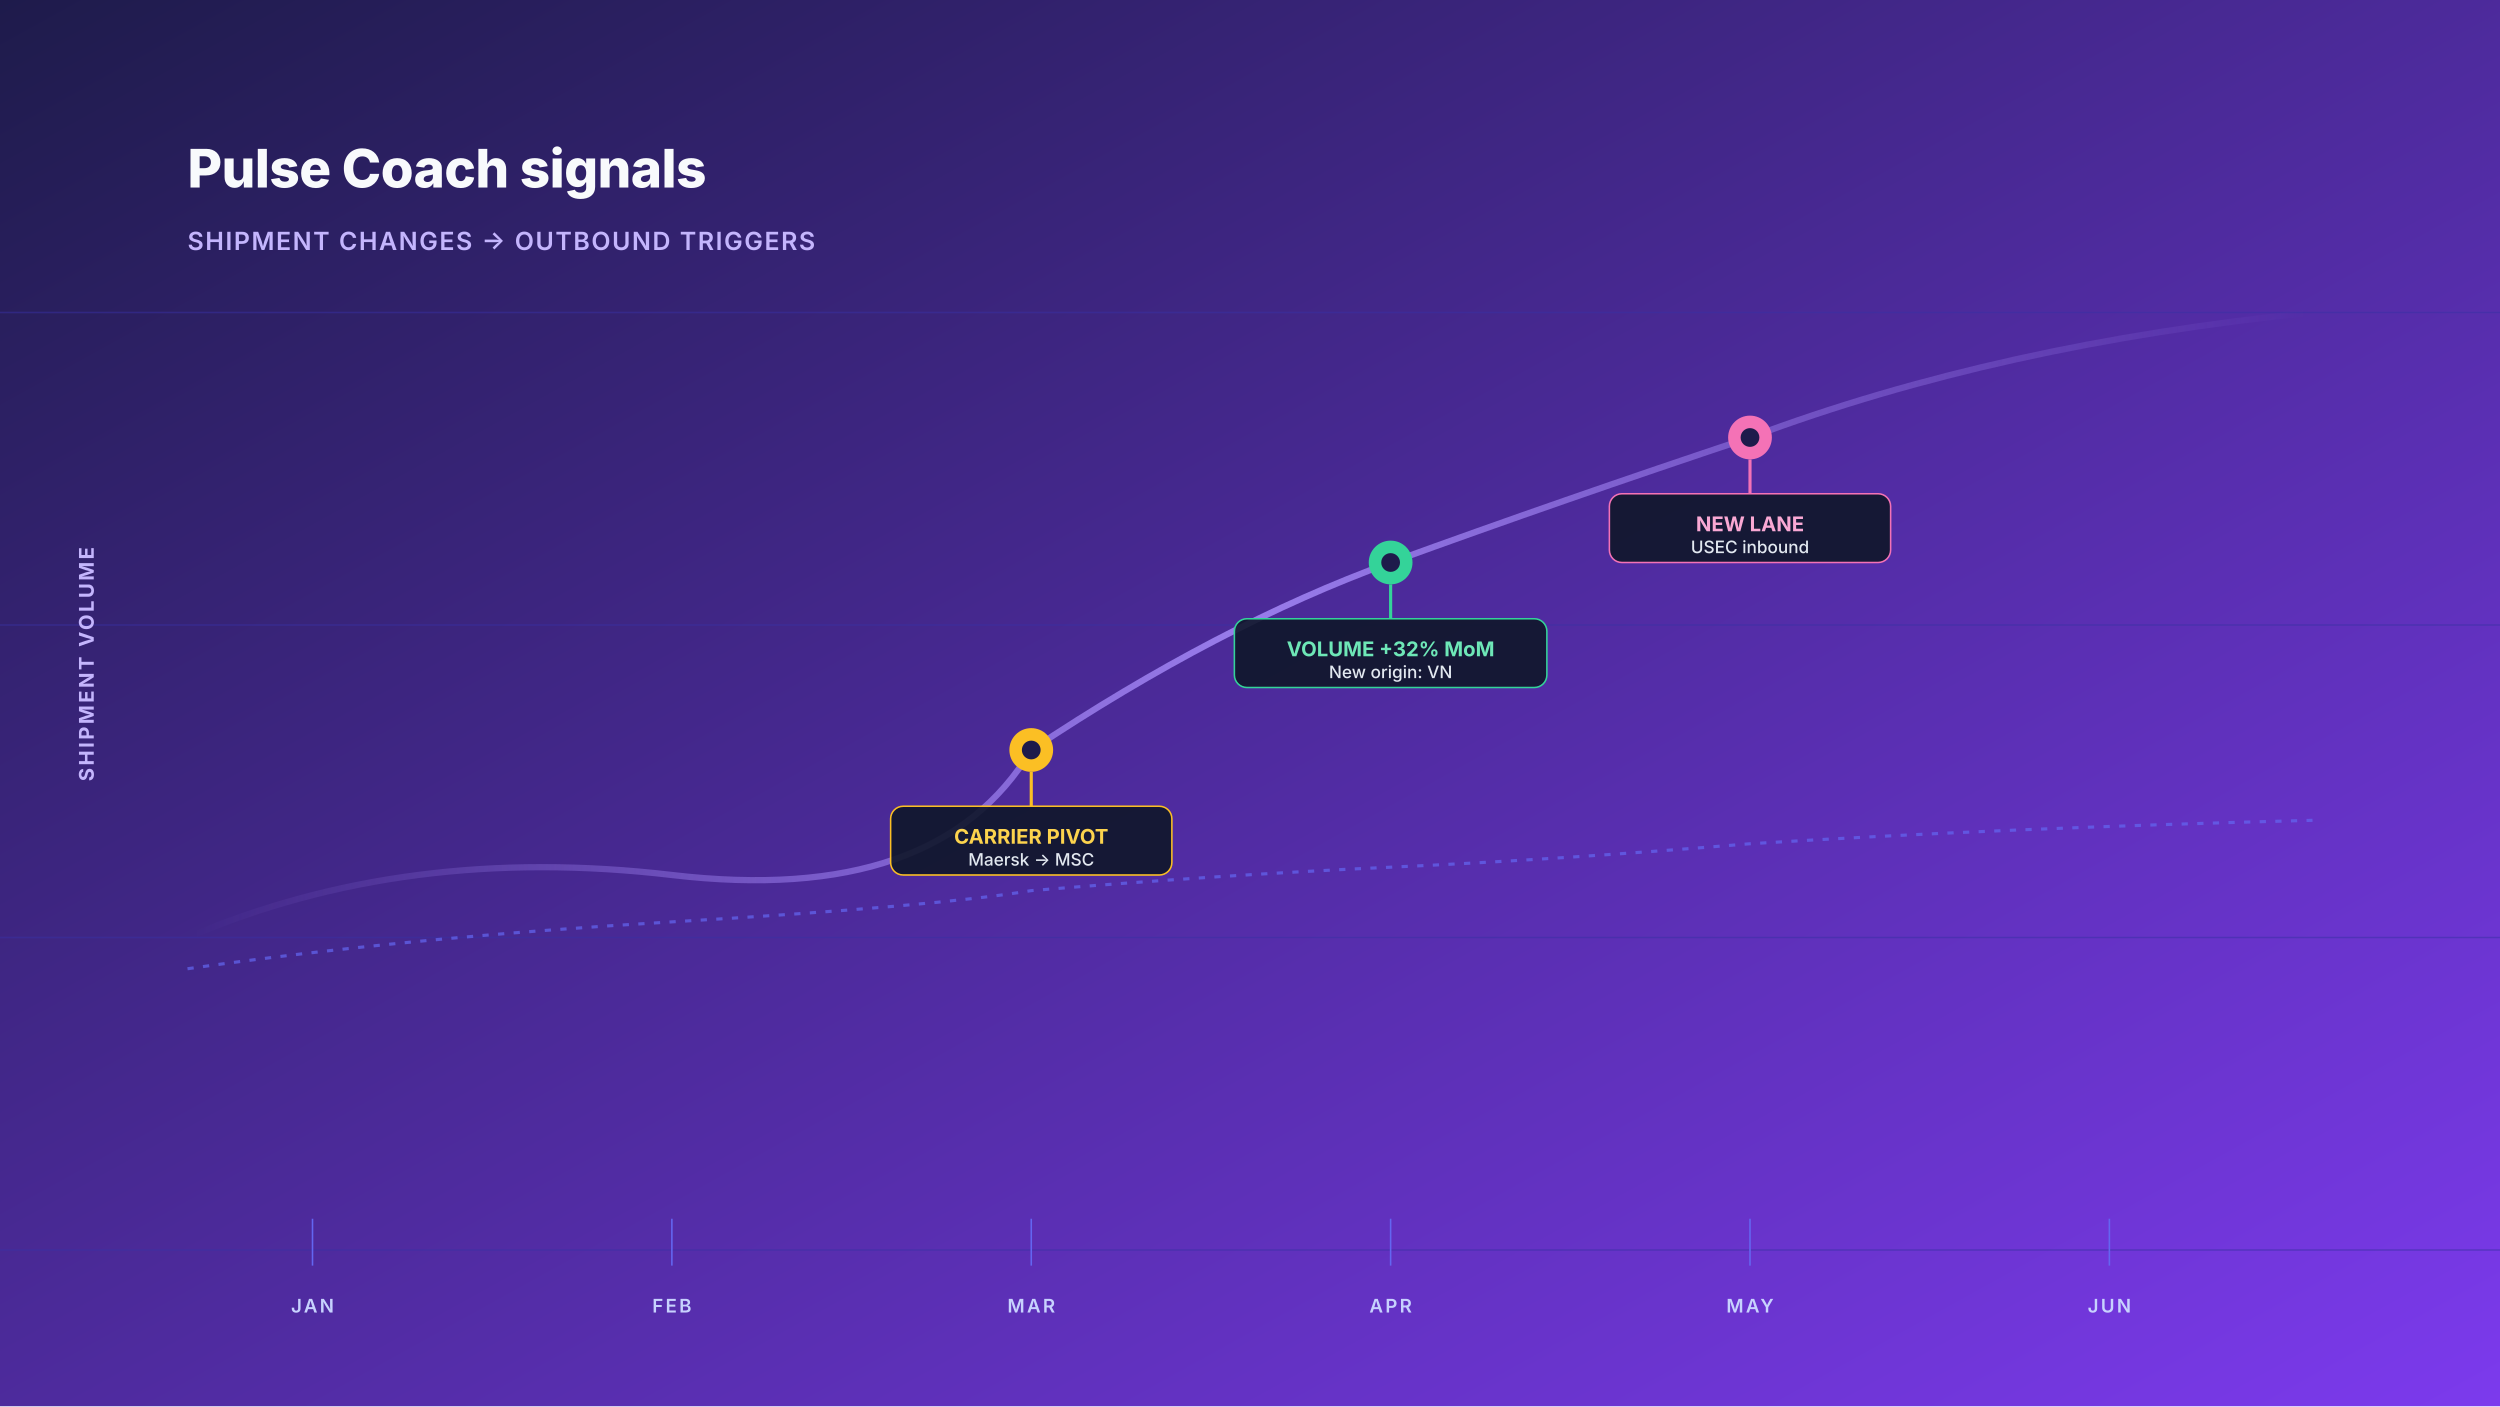
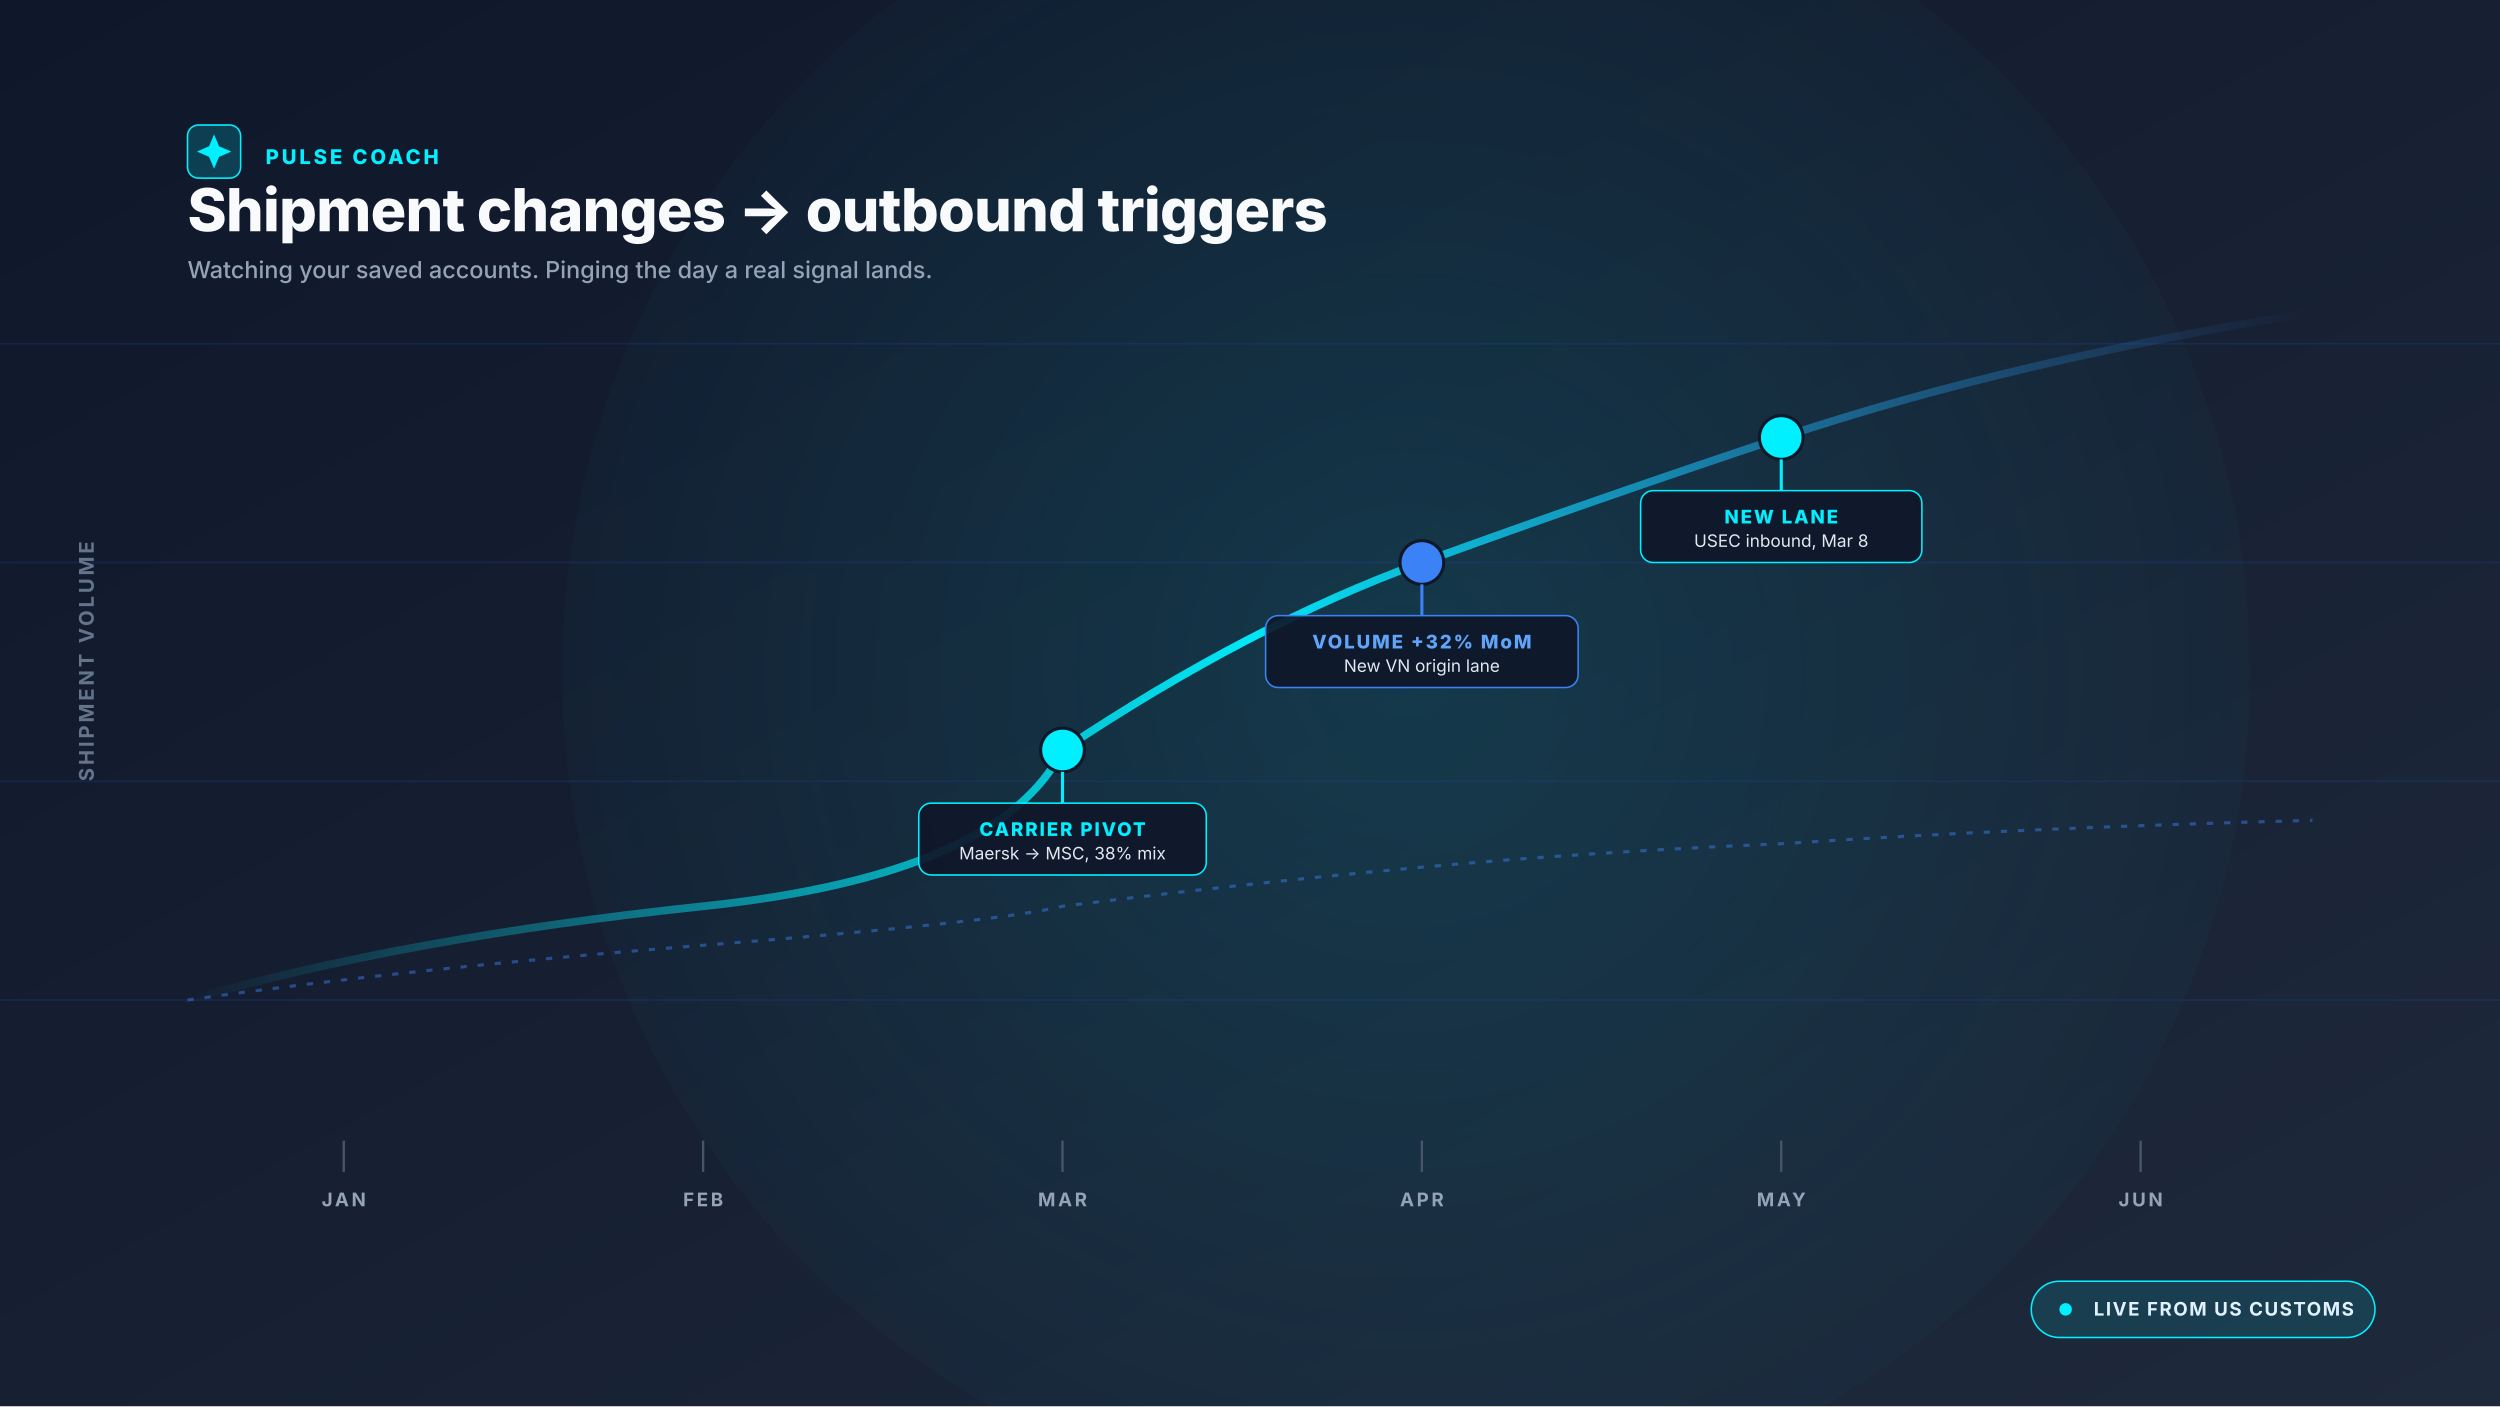
<svg xmlns="http://www.w3.org/2000/svg" viewBox="0 0 1600 900" role="img" aria-label="Pulse Coach: shipment-change signals into outbound triggers">
  <defs>
-     <linearGradient id="bg4" x1="0" y1="0" x2="1" y2="1">
-       <stop offset="0%" stop-color="#1E1B4B" />
-       <stop offset="100%" stop-color="#7C3AED" />
+     <linearGradient id="cbg" x1="0" y1="0" x2="1" y2="1">
+       <stop offset="0%" stop-color="#0F172A" />
+       <stop offset="100%" stop-color="#1E293B" />
    </linearGradient>
-     <linearGradient id="wave" x1="0" y1="0" x2="1" y2="0">
-       <stop offset="0%" stop-color="#A78BFA" stop-opacity="0.0" />
-       <stop offset="50%" stop-color="#A78BFA" stop-opacity="0.85" />
-       <stop offset="100%" stop-color="#A78BFA" stop-opacity="0.0" />
+     <linearGradient id="curve" x1="0" y1="0" x2="1" y2="0">
+       <stop offset="0%" stop-color="#00F0FF" stop-opacity="0" />
+       <stop offset="50%" stop-color="#00F0FF" stop-opacity="0.95" />
+       <stop offset="100%" stop-color="#3B82F6" stop-opacity="0" />
    </linearGradient>
+     <radialGradient id="cyanFog" cx="0.5" cy="0.5" r="0.6">
+       <stop offset="0%" stop-color="#00F0FF" stop-opacity="0.12" />
+       <stop offset="100%" stop-color="#00F0FF" stop-opacity="0" />
+     </radialGradient>
  </defs>
-   <rect width="1600" height="900" fill="url(#bg4)" />
-   <g stroke="#3730A3" stroke-width="1" opacity="0.5">
-     <path d="M0 200 H1600" />
-     <path d="M0 400 H1600" />
-     <path d="M0 600 H1600" />
-     <path d="M0 800 H1600" />
+   <rect width="1600" height="900" fill="url(#cbg)" />
+   <circle cx="900" cy="430" r="540" fill="url(#cyanFog)" />
+   <g stroke="#1E40AF" stroke-width="1" opacity="0.25">
+     <path d="M0 220 H1600" />
+     <path d="M0 360 H1600" />
+     <path d="M0 500 H1600" />
+     <path d="M0 640 H1600" />
  </g>
-   <g font-family="Inter, system-ui, sans-serif" font-size="12" font-weight="600" fill="#C7D2FE" letter-spacing="0.12em">
-     <line x1="200" y1="780" x2="200" y2="810" stroke="#6366F1" />
-     <text x="200" y="840" text-anchor="middle">JAN</text>
-     <line x1="430" y1="780" x2="430" y2="810" stroke="#6366F1" />
-     <text x="430" y="840" text-anchor="middle">FEB</text>
-     <line x1="660" y1="780" x2="660" y2="810" stroke="#6366F1" />
-     <text x="660" y="840" text-anchor="middle">MAR</text>
-     <line x1="890" y1="780" x2="890" y2="810" stroke="#6366F1" />
-     <text x="890" y="840" text-anchor="middle">APR</text>
-     <line x1="1120" y1="780" x2="1120" y2="810" stroke="#6366F1" />
-     <text x="1120" y="840" text-anchor="middle">MAY</text>
-     <line x1="1350" y1="780" x2="1350" y2="810" stroke="#6366F1" />
-     <text x="1350" y="840" text-anchor="middle">JUN</text>
+   <g font-family="Inter, system-ui, sans-serif" font-size="12" font-weight="700" fill="#94A3B8" letter-spacing="0.14em">
+     <line x1="220" y1="730" x2="220" y2="750" stroke="#475569" stroke-width="1.5" />
+     <text x="220" y="772" text-anchor="middle">JAN</text>
+     <line x1="450" y1="730" x2="450" y2="750" stroke="#475569" stroke-width="1.5" />
+     <text x="450" y="772" text-anchor="middle">FEB</text>
+     <line x1="680" y1="730" x2="680" y2="750" stroke="#475569" stroke-width="1.5" />
+     <text x="680" y="772" text-anchor="middle">MAR</text>
+     <line x1="910" y1="730" x2="910" y2="750" stroke="#475569" stroke-width="1.5" />
+     <text x="910" y="772" text-anchor="middle">APR</text>
+     <line x1="1140" y1="730" x2="1140" y2="750" stroke="#475569" stroke-width="1.5" />
+     <text x="1140" y="772" text-anchor="middle">MAY</text>
+     <line x1="1370" y1="730" x2="1370" y2="750" stroke="#475569" stroke-width="1.5" />
+     <text x="1370" y="772" text-anchor="middle">JUN</text>
  </g>
-   <path d="M120 600 Q260 540 430 560 T660 480 Q780 400 890 360 T1120 280 Q1280 220 1480 200" fill="none" stroke="url(#wave)" stroke-width="4" stroke-linecap="round" />
-   <path d="M120 620 Q260 600 430 590 T660 570 Q780 560 890 555 T1120 540 Q1280 530 1480 525" fill="none" stroke="#6366F1" stroke-width="2" stroke-dasharray="4 6" opacity="0.7" />
+   <path d="M120 640 Q260 620 450 605 T680 580 Q800 565 910 555 T1140 540 Q1290 530 1480 525" fill="none" stroke="#3B82F6" stroke-width="2" stroke-dasharray="4 7" opacity="0.45" />
+   <path d="M120 640 Q260 600 450 580 T680 480 Q800 400 910 360 T1140 280 Q1290 230 1480 200" fill="none" stroke="url(#curve)" stroke-width="5" stroke-linecap="round" />
  <g>
-     <g transform="translate(660,480)">
-       <circle r="14" fill="#FBBF24" />
-       <circle r="6" fill="#1E1B4B" />
-       <line x1="0" y1="14" x2="0" y2="36" stroke="#FBBF24" stroke-width="2" />
-       <rect x="-90" y="36" width="180" height="44" rx="8" fill="rgba(15,23,42,0.9)" stroke="#FBBF24" />
-       <text x="0" y="60" text-anchor="middle" font-family="Inter, system-ui, sans-serif" font-size="13" font-weight="700" fill="#FCD34D">CARRIER PIVOT</text>
-       <text x="0" y="74" text-anchor="middle" font-family="Inter, system-ui, sans-serif" font-size="11" font-weight="500" fill="#E2E8F0">Maersk → MSC</text>
+     <g transform="translate(680,480)">
+       <circle r="14" fill="#00F0FF" stroke="#0F172A" stroke-width="2" />
+       <line x1="0" y1="14" x2="0" y2="34" stroke="#00F0FF" stroke-width="2" />
+       <rect x="-92" y="34" width="184" height="46" rx="8" fill="rgba(15,23,42,0.92)" stroke="#00F0FF" stroke-width="1" />
+       <text x="0" y="55" text-anchor="middle" font-family="Inter, system-ui, sans-serif" font-size="12" font-weight="800" fill="#00F0FF" letter-spacing="0.1em">CARRIER PIVOT</text>
+       <text x="0" y="70" text-anchor="middle" font-family="Inter, system-ui, sans-serif" font-size="11" fill="#E2E8F0">Maersk → MSC, 38% mix</text>
    </g>
-     <g transform="translate(890,360)">
-       <circle r="14" fill="#34D399" />
-       <circle r="6" fill="#1E1B4B" />
-       <line x1="0" y1="14" x2="0" y2="36" stroke="#34D399" stroke-width="2" />
-       <rect x="-100" y="36" width="200" height="44" rx="8" fill="rgba(15,23,42,0.9)" stroke="#34D399" />
-       <text x="0" y="60" text-anchor="middle" font-family="Inter, system-ui, sans-serif" font-size="13" font-weight="700" fill="#6EE7B7">VOLUME +32% MoM</text>
-       <text x="0" y="74" text-anchor="middle" font-family="Inter, system-ui, sans-serif" font-size="11" font-weight="500" fill="#E2E8F0">New origin: VN</text>
+     <g transform="translate(910,360)">
+       <circle r="14" fill="#3B82F6" stroke="#0F172A" stroke-width="2" />
+       <line x1="0" y1="14" x2="0" y2="34" stroke="#3B82F6" stroke-width="2" />
+       <rect x="-100" y="34" width="200" height="46" rx="8" fill="rgba(15,23,42,0.92)" stroke="#3B82F6" stroke-width="1" />
+       <text x="0" y="55" text-anchor="middle" font-family="Inter, system-ui, sans-serif" font-size="12" font-weight="800" fill="#60A5FA" letter-spacing="0.1em">VOLUME +32% MoM</text>
+       <text x="0" y="70" text-anchor="middle" font-family="Inter, system-ui, sans-serif" font-size="11" fill="#E2E8F0">New VN origin lane</text>
    </g>
-     <g transform="translate(1120,280)">
-       <circle r="14" fill="#F472B6" />
-       <circle r="6" fill="#1E1B4B" />
-       <line x1="0" y1="14" x2="0" y2="36" stroke="#F472B6" stroke-width="2" />
-       <rect x="-90" y="36" width="180" height="44" rx="8" fill="rgba(15,23,42,0.9)" stroke="#F472B6" />
-       <text x="0" y="60" text-anchor="middle" font-family="Inter, system-ui, sans-serif" font-size="13" font-weight="700" fill="#F9A8D4">NEW LANE</text>
-       <text x="0" y="74" text-anchor="middle" font-family="Inter, system-ui, sans-serif" font-size="11" font-weight="500" fill="#E2E8F0">USEC inbound</text>
+     <g transform="translate(1140,280)">
+       <circle r="14" fill="#00F0FF" stroke="#0F172A" stroke-width="2" />
+       <line x1="0" y1="14" x2="0" y2="34" stroke="#00F0FF" stroke-width="2" />
+       <rect x="-90" y="34" width="180" height="46" rx="8" fill="rgba(15,23,42,0.92)" stroke="#00F0FF" stroke-width="1" />
+       <text x="0" y="55" text-anchor="middle" font-family="Inter, system-ui, sans-serif" font-size="12" font-weight="800" fill="#00F0FF" letter-spacing="0.1em">NEW LANE</text>
+       <text x="0" y="70" text-anchor="middle" font-family="Inter, system-ui, sans-serif" font-size="11" fill="#E2E8F0">USEC inbound, Mar 8</text>
    </g>
  </g>
-   <g font-family="Inter, system-ui, sans-serif" font-size="13" font-weight="700" fill="#C4B5FD" letter-spacing="0.12em">
-     <text x="60" y="500" transform="rotate(-90,60,500)">SHIPMENT VOLUME</text>
+   <text x="60" y="500" transform="rotate(-90,60,500)" font-family="Inter, system-ui, sans-serif" font-size="13" font-weight="700" fill="#64748B" letter-spacing="0.14em">SHIPMENT VOLUME</text>
+   <g>
+     <g transform="translate(120,80)">
+       <rect width="34" height="34" rx="7" fill="rgba(0,240,255,0.18)" stroke="#00F0FF" stroke-width="1" />
+       <path d="M17 6 L20.2 13.6 L28 17 L20.2 20.4 L17 28 L13.8 20.4 L6 17 L13.8 13.6 Z" fill="#00F0FF" />
+     </g>
+     <text x="170" y="105" font-family="Inter, system-ui, sans-serif" font-size="13" font-weight="800" fill="#00F0FF" letter-spacing="0.14em">PULSE COACH</text>
+     <text x="120" y="148" font-family="Inter, system-ui, sans-serif" font-size="38" font-weight="800" fill="#F8FAFC" letter-spacing="-0.012em">Shipment changes → outbound triggers</text>
+     <text x="120" y="178" font-family="Inter, system-ui, sans-serif" font-size="15" font-weight="500" fill="#94A3B8">Watching your saved accounts. Pinging the day a real signal lands.</text>
  </g>
-   <text x="120" y="120" font-family="Inter, system-ui, sans-serif" font-size="34" font-weight="800" fill="#F8FAFC" letter-spacing="-0.01em">Pulse Coach signals</text>
-   <text x="120" y="160" font-family="Inter, system-ui, sans-serif" font-size="16" font-weight="600" fill="#C4B5FD" letter-spacing="0.06em">SHIPMENT CHANGES → OUTBOUND TRIGGERS</text>
+   <g transform="translate(1300,820)">
+     <rect width="220" height="36" rx="18" fill="rgba(0,240,255,0.12)" stroke="#00F0FF" stroke-width="1" />
+     <circle cx="22" cy="18" r="4" fill="#00F0FF" />
+     <text x="40" y="22" font-family="Inter, system-ui, sans-serif" font-size="12" font-weight="700" fill="#E0F2FE" letter-spacing="0.08em">LIVE FROM US CUSTOMS</text>
+   </g>
</svg>
